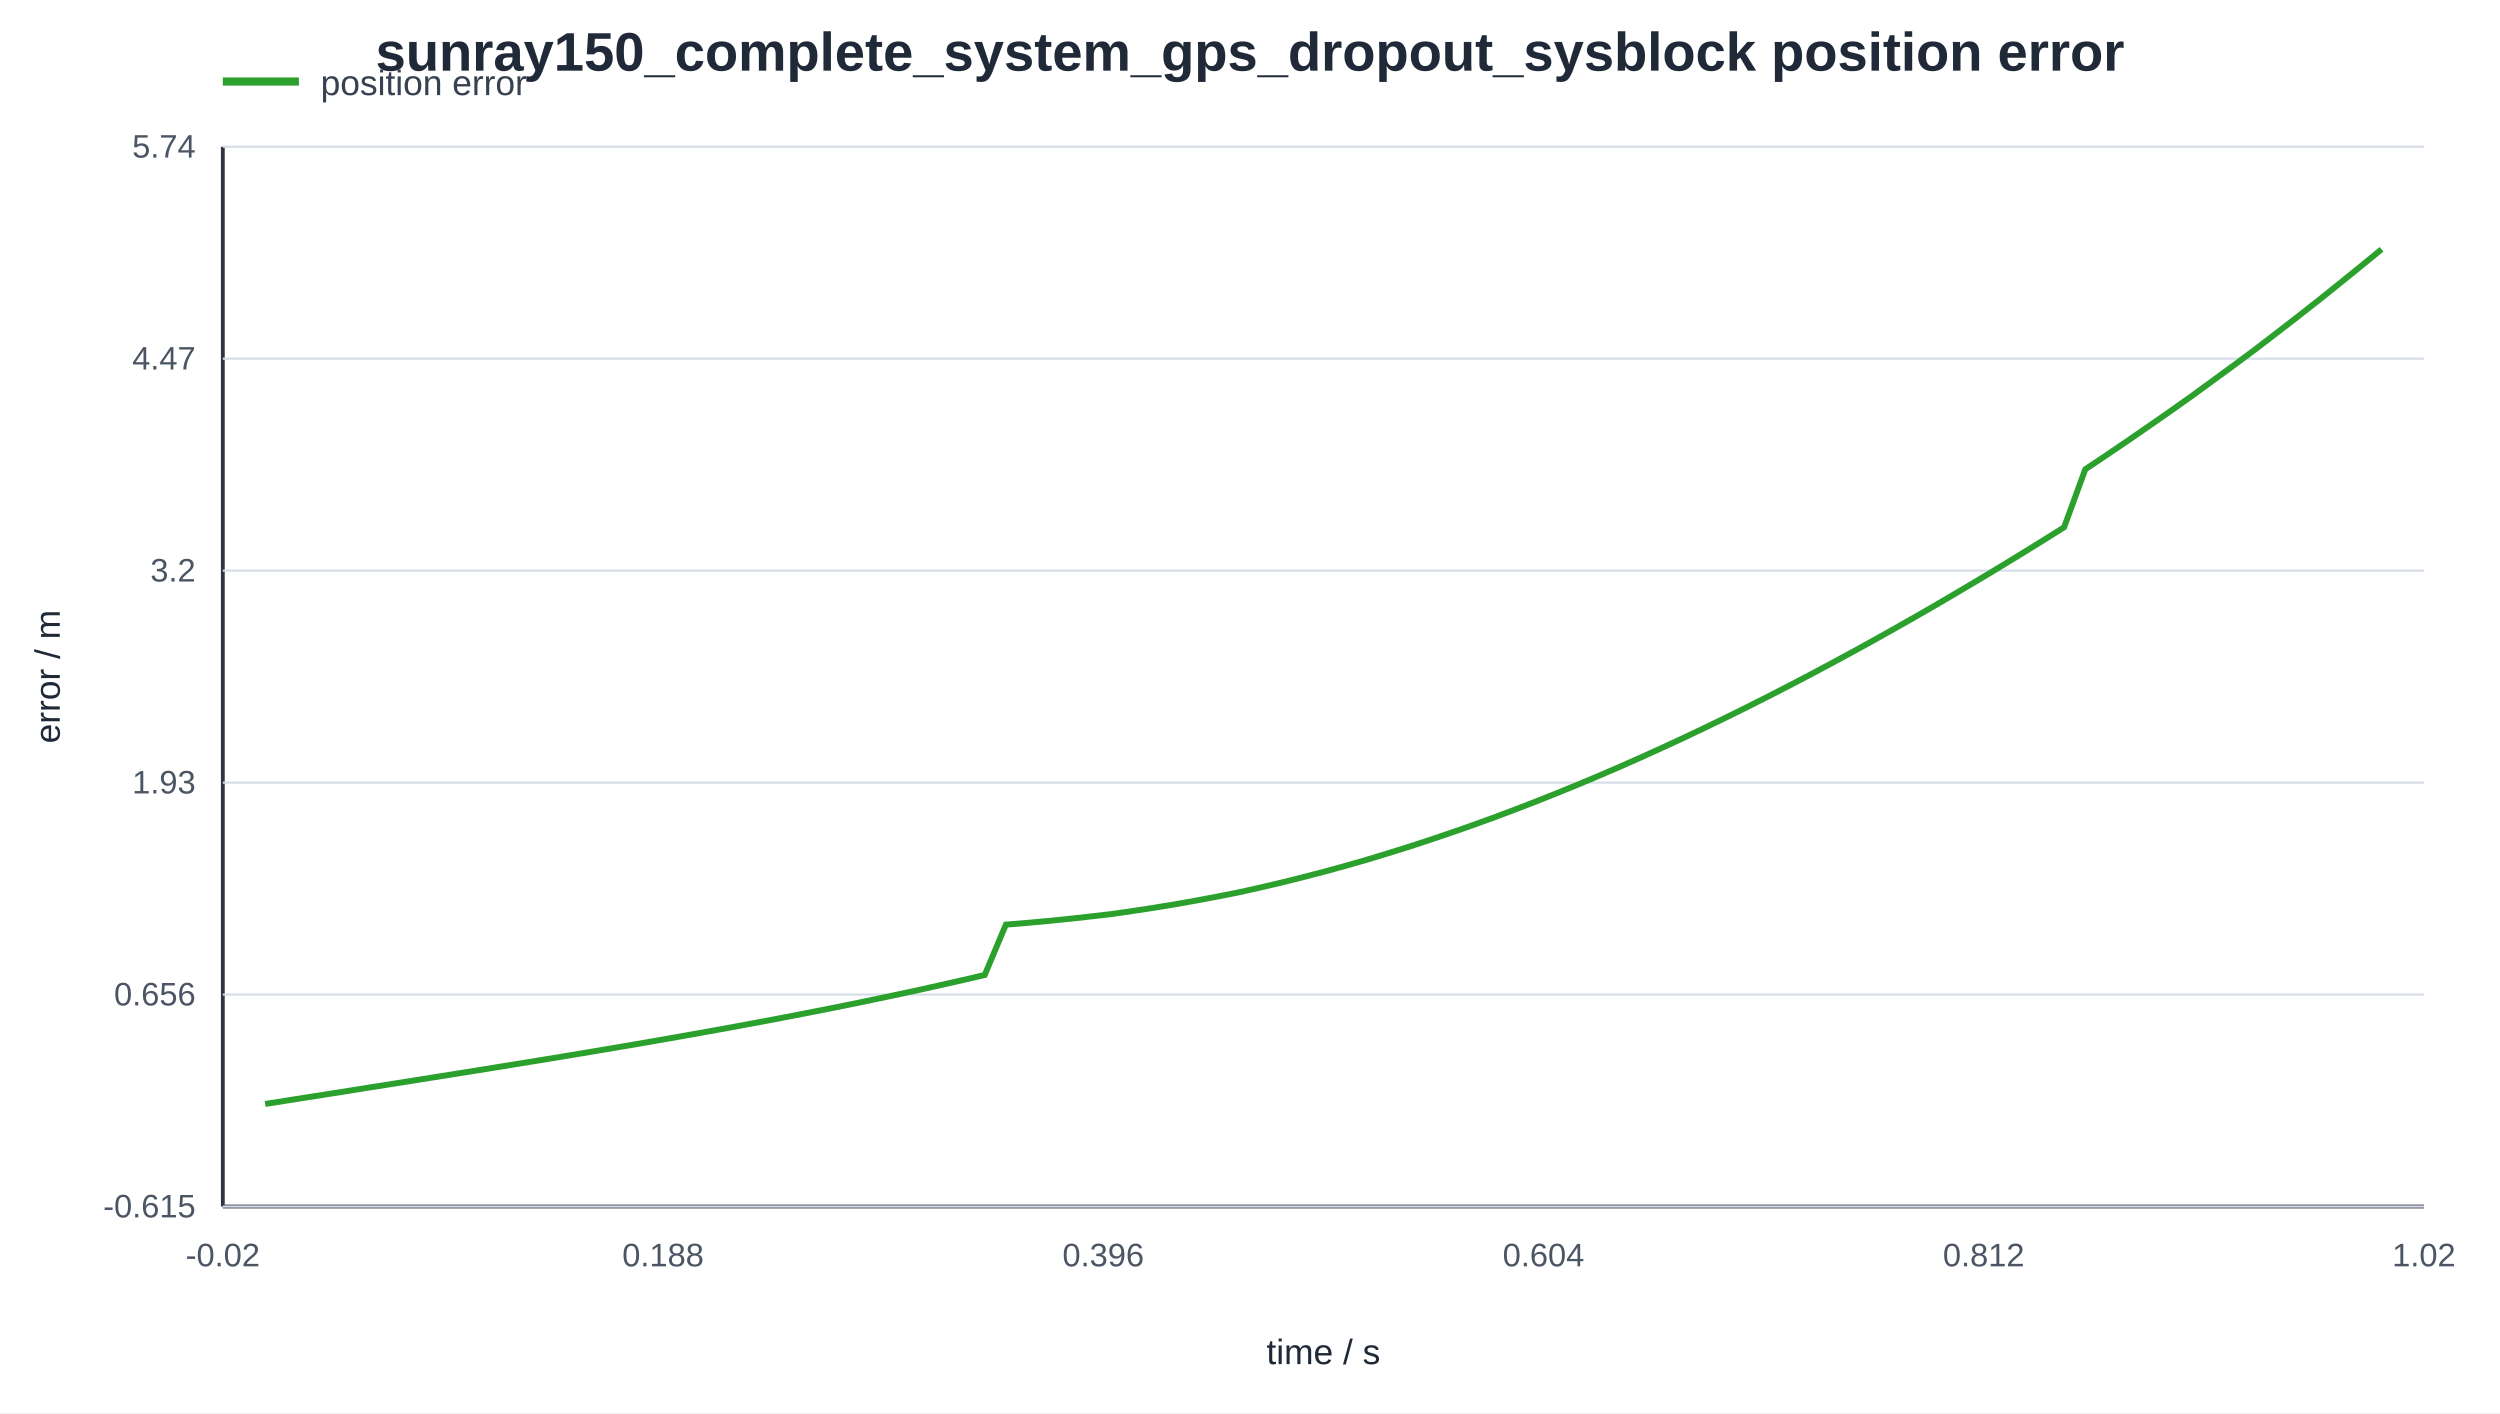
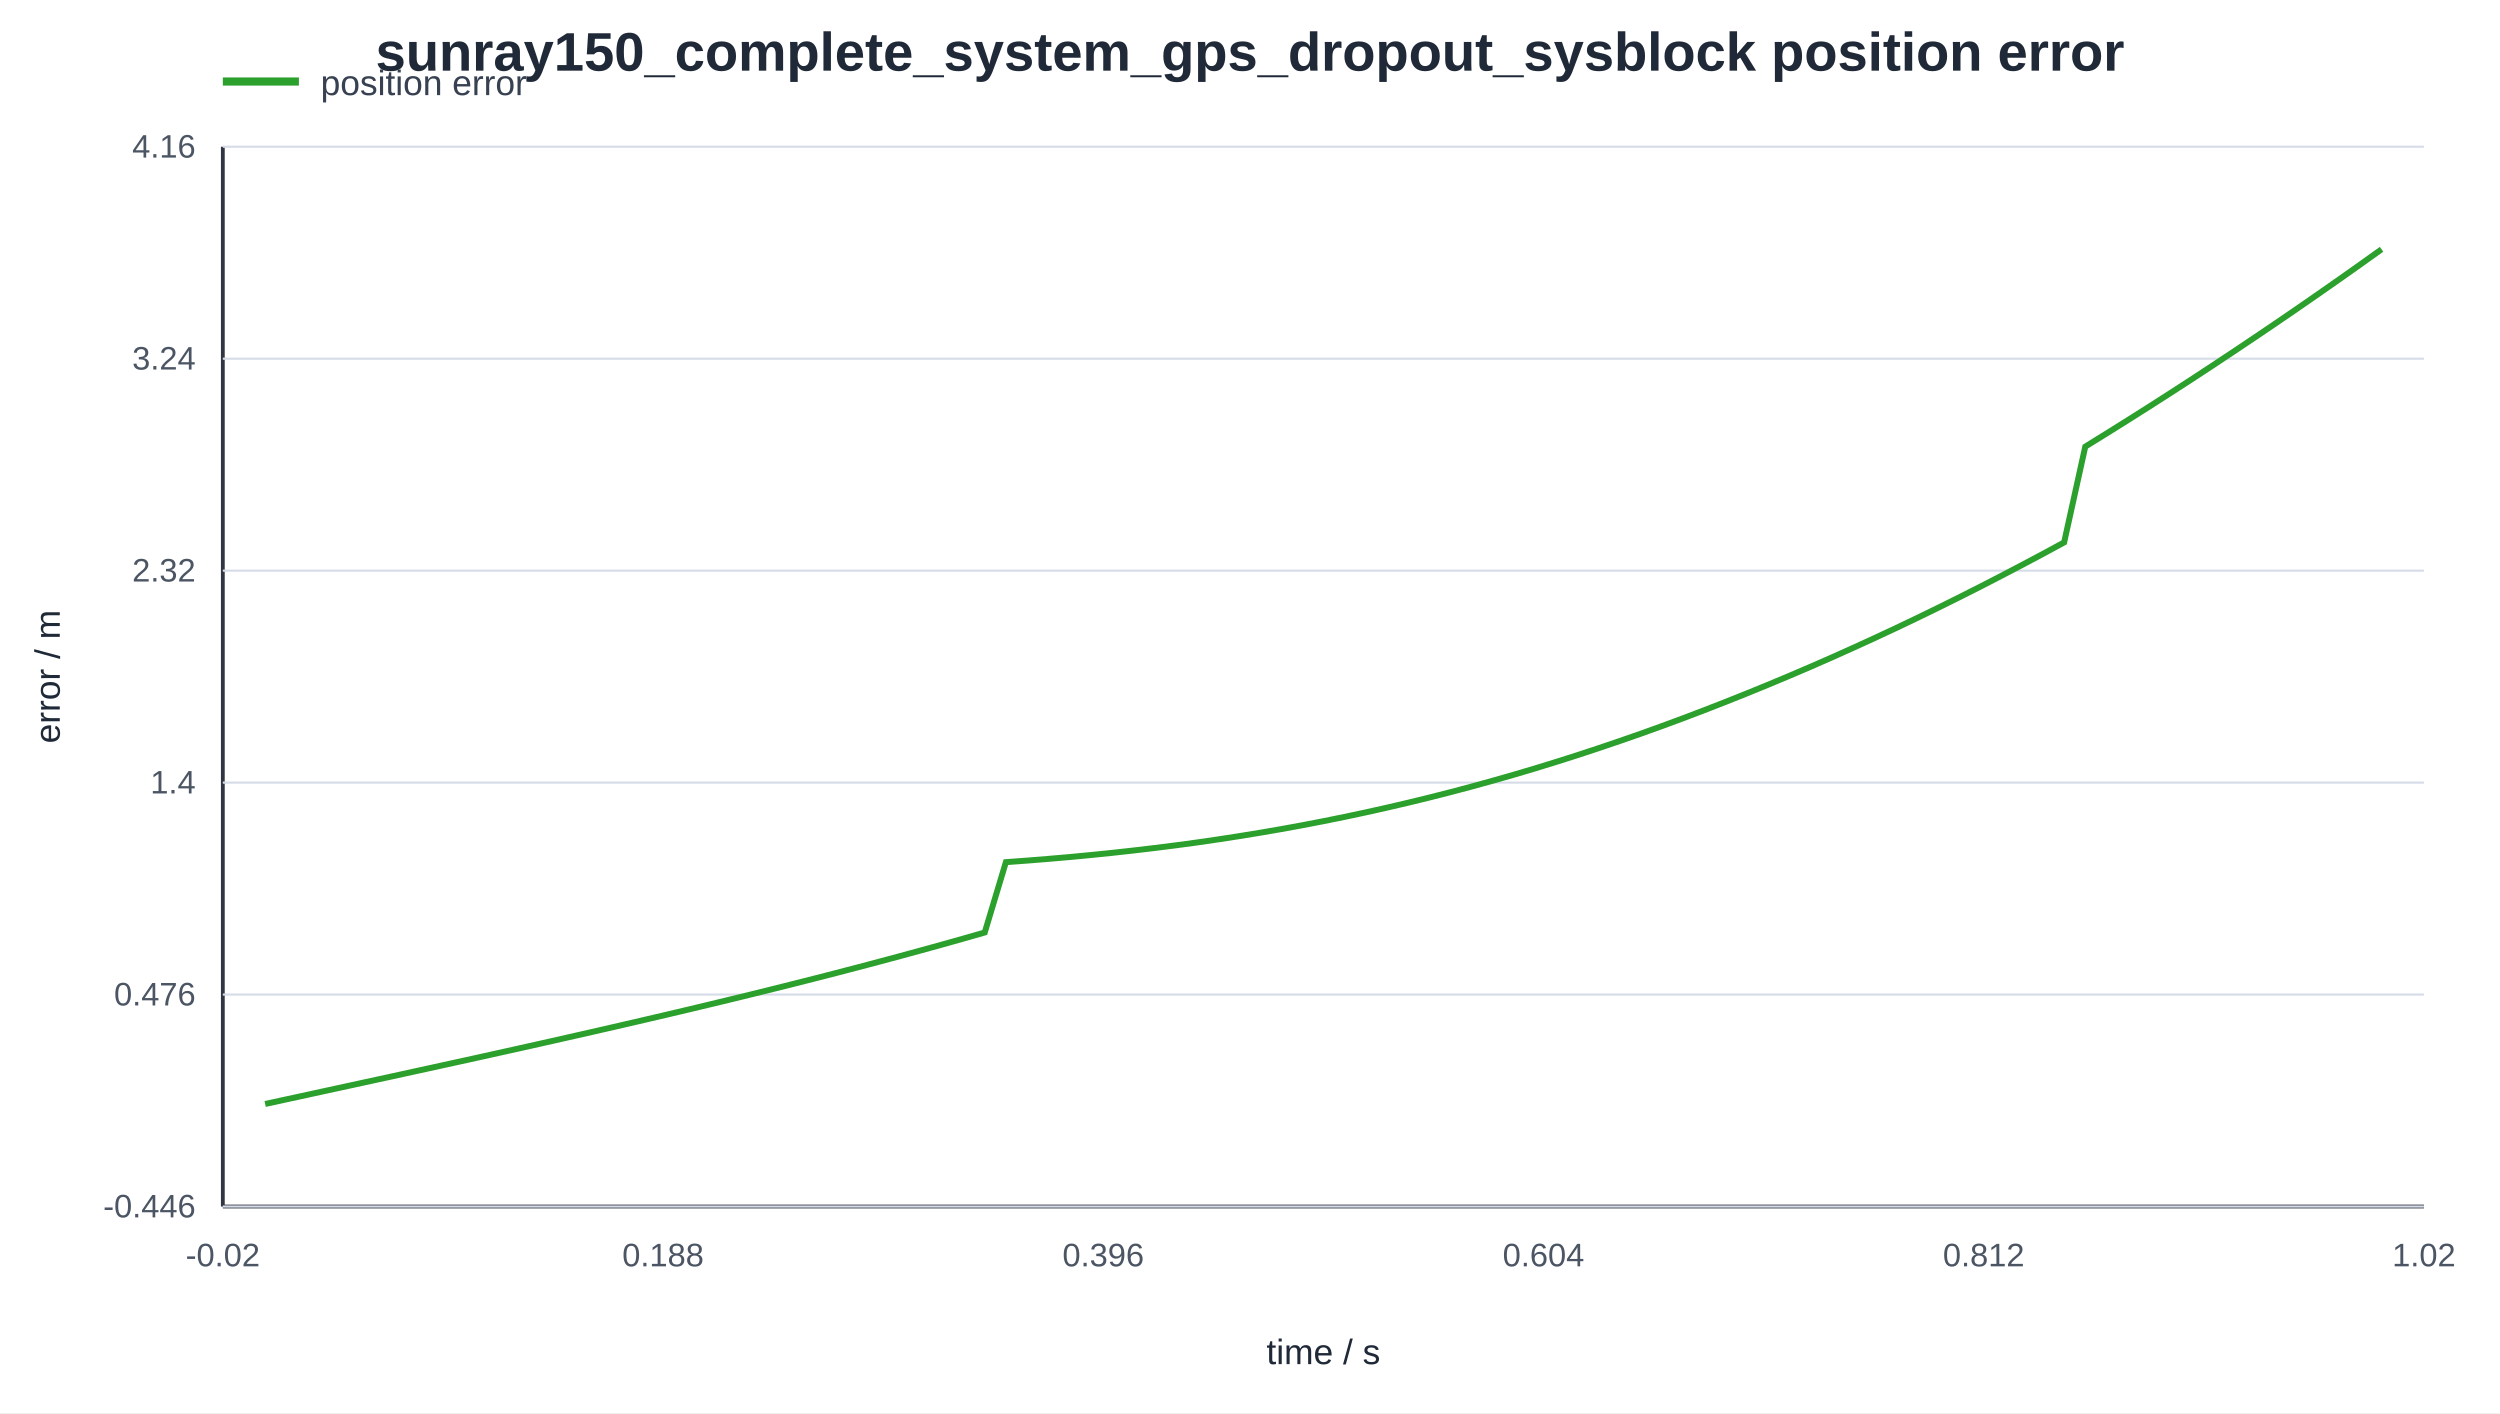
<svg xmlns="http://www.w3.org/2000/svg" width="920" height="520" viewBox="0 0 920 520">
  <style>
text { font-family: Arial, 'Microsoft YaHei', sans-serif; fill: #1f2937; }
.title { font-size: 20px; font-weight: 700; }
.label { font-size: 13px; }
.tick { font-size: 12px; fill: #4b5563; }
.legend { font-size: 13px; fill: #374151; }
</style>
  <rect x="0" y="0" width="100%" height="100%" fill="#ffffff" />
  <text x="460.00" y="26" text-anchor="middle" class="title">sunray150_complete_system_gps_dropout_sysblock position error</text>
  <line x1="82" y1="444" x2="892" y2="444" stroke="#2f3542" stroke-width="1.4" />
  <line x1="82" y1="54" x2="82" y2="444" stroke="#2f3542" stroke-width="1.4" />
  <line x1="82" y1="54.00" x2="892" y2="54.00" stroke="#d7dde8" stroke-width="0.8" />
-   <text x="72" y="58.00" text-anchor="end" class="tick">5.74</text>
+   <text x="72" y="58.00" text-anchor="end" class="tick">4.16</text>
  <line x1="82" y1="132.00" x2="892" y2="132.00" stroke="#d7dde8" stroke-width="0.8" />
-   <text x="72" y="136.00" text-anchor="end" class="tick">4.47</text>
+   <text x="72" y="136.00" text-anchor="end" class="tick">3.24</text>
  <line x1="82" y1="210.00" x2="892" y2="210.00" stroke="#d7dde8" stroke-width="0.8" />
-   <text x="72" y="214.00" text-anchor="end" class="tick">3.2</text>
+   <text x="72" y="214.00" text-anchor="end" class="tick">2.32</text>
  <line x1="82" y1="288.00" x2="892" y2="288.00" stroke="#d7dde8" stroke-width="0.8" />
-   <text x="72" y="292.00" text-anchor="end" class="tick">1.93</text>
+   <text x="72" y="292.00" text-anchor="end" class="tick">1.4</text>
  <line x1="82" y1="366.00" x2="892" y2="366.00" stroke="#d7dde8" stroke-width="0.8" />
-   <text x="72" y="370.00" text-anchor="end" class="tick">0.656</text>
+   <text x="72" y="370.00" text-anchor="end" class="tick">0.476</text>
  <line x1="82" y1="444.00" x2="892" y2="444.00" stroke="#d7dde8" stroke-width="0.8" />
-   <text x="72" y="448.00" text-anchor="end" class="tick">-0.615</text>
+   <text x="72" y="448.00" text-anchor="end" class="tick">-0.446</text>
  <text x="82.00" y="466" text-anchor="middle" class="tick">-0.02</text>
  <text x="244.00" y="466" text-anchor="middle" class="tick">0.188</text>
  <text x="406.00" y="466" text-anchor="middle" class="tick">0.396</text>
  <text x="568.00" y="466" text-anchor="middle" class="tick">0.604</text>
  <text x="730.00" y="466" text-anchor="middle" class="tick">0.812</text>
  <text x="892.00" y="466" text-anchor="middle" class="tick">1.02</text>
  <text x="487.00" y="502" text-anchor="middle" class="label">time / s</text>
  <text x="22" y="249.00" text-anchor="middle" class="label" transform="rotate(-90 22 249.00)">error / m</text>
-   <polyline points="97.58,406.26 105.37,405.03 113.15,403.80 120.94,402.58 128.73,401.35 136.52,400.11 144.31,398.88 152.10,397.65 159.88,396.41 167.67,395.17 175.46,393.93 183.25,392.67 191.04,391.41 198.83,390.15 206.62,388.87 214.40,387.58 222.19,386.27 229.98,384.95 237.77,383.62 245.56,382.26 253.35,380.89 261.13,379.50 268.92,378.09 276.71,376.65 284.50,375.19 292.29,373.70 300.08,372.18 307.87,370.64 315.65,369.06 323.44,367.44 331.23,365.79 339.02,364.11 346.81,362.37 354.60,360.60 362.38,358.79 370.17,340.26 377.96,339.62 385.75,338.92 393.54,338.12 401.33,337.26 409.12,336.36 416.90,335.24 424.69,334.04 432.48,332.77 440.27,331.39 448.06,329.93 455.85,328.39 463.63,326.65 471.42,324.82 479.21,322.89 487.00,320.85 494.79,318.73 502.58,316.50 510.37,314.14 518.15,311.71 525.94,309.17 533.73,306.54 541.52,303.81 549.31,301.00 557.10,298.08 564.88,295.08 572.67,291.99 580.46,288.81 588.25,285.54 596.04,282.19 603.83,278.74 611.62,275.21 619.40,271.61 627.19,267.91 634.98,264.14 642.77,260.29 650.56,256.36 658.35,252.36 666.13,248.29 673.92,244.14 681.71,239.92 689.50,235.64 697.29,231.27 705.08,226.85 712.87,222.36 720.65,217.79 728.44,213.17 736.23,208.48 744.02,203.73 751.81,198.91 759.60,194.03 767.38,172.71 775.17,167.50 782.96,162.22 790.75,156.84 798.54,151.42 806.33,145.91 814.12,140.23 821.90,134.54 829.69,128.75 837.48,122.78 845.27,116.76 853.06,110.66 860.85,104.41 868.63,98.12 876.42,91.74" fill="none" stroke="#2ca02c" stroke-width="2.2" />
+   <polyline points="97.58,406.26 105.37,404.57 113.15,402.88 120.94,401.18 128.73,399.49 136.52,397.79 144.31,396.10 152.10,394.39 159.88,392.69 167.67,390.98 175.46,389.27 183.25,387.54 191.04,385.81 198.83,384.07 206.62,382.31 214.40,380.55 222.19,378.77 229.98,376.98 237.77,375.17 245.56,373.35 253.35,371.51 261.13,369.65 268.92,367.77 276.71,365.87 284.50,363.94 292.29,361.99 300.08,360.02 307.87,358.02 315.65,355.99 323.44,353.93 331.23,351.84 339.02,349.72 346.81,347.57 354.60,345.38 362.38,343.16 370.17,317.27 377.96,316.70 385.75,316.07 393.54,315.40 401.33,314.66 409.12,313.87 416.90,313.01 424.69,312.09 432.48,311.11 440.27,310.06 448.06,308.93 455.85,307.73 463.63,306.46 471.42,305.12 479.21,303.70 487.00,302.20 494.79,300.62 502.58,298.96 510.37,297.22 518.15,295.41 525.94,293.51 533.73,291.53 541.52,289.46 549.31,287.31 557.10,285.09 564.88,282.78 572.67,280.38 580.46,277.91 588.25,275.34 596.04,272.70 603.83,269.99 611.62,267.19 619.40,264.31 627.19,261.35 634.98,258.31 642.77,255.20 650.56,252.02 658.35,248.76 666.13,245.43 673.92,242.02 681.71,238.53 689.50,234.97 697.29,231.34 705.08,227.63 712.87,223.84 720.65,219.98 728.44,216.05 736.23,212.04 744.02,207.96 751.81,203.82 759.60,199.60 767.38,164.36 775.17,159.54 782.96,154.67 790.75,149.74 798.54,144.75 806.33,139.71 814.12,134.60 821.90,129.44 829.69,124.23 837.48,118.96 845.27,113.63 853.06,108.24 860.85,102.80 868.63,97.30 876.42,91.74" fill="none" stroke="#2ca02c" stroke-width="2.2" />
  <line x1="82" y1="30" x2="110" y2="30" stroke="#2ca02c" stroke-width="3" />
  <text x="118" y="35" class="legend">position error</text>
</svg>
